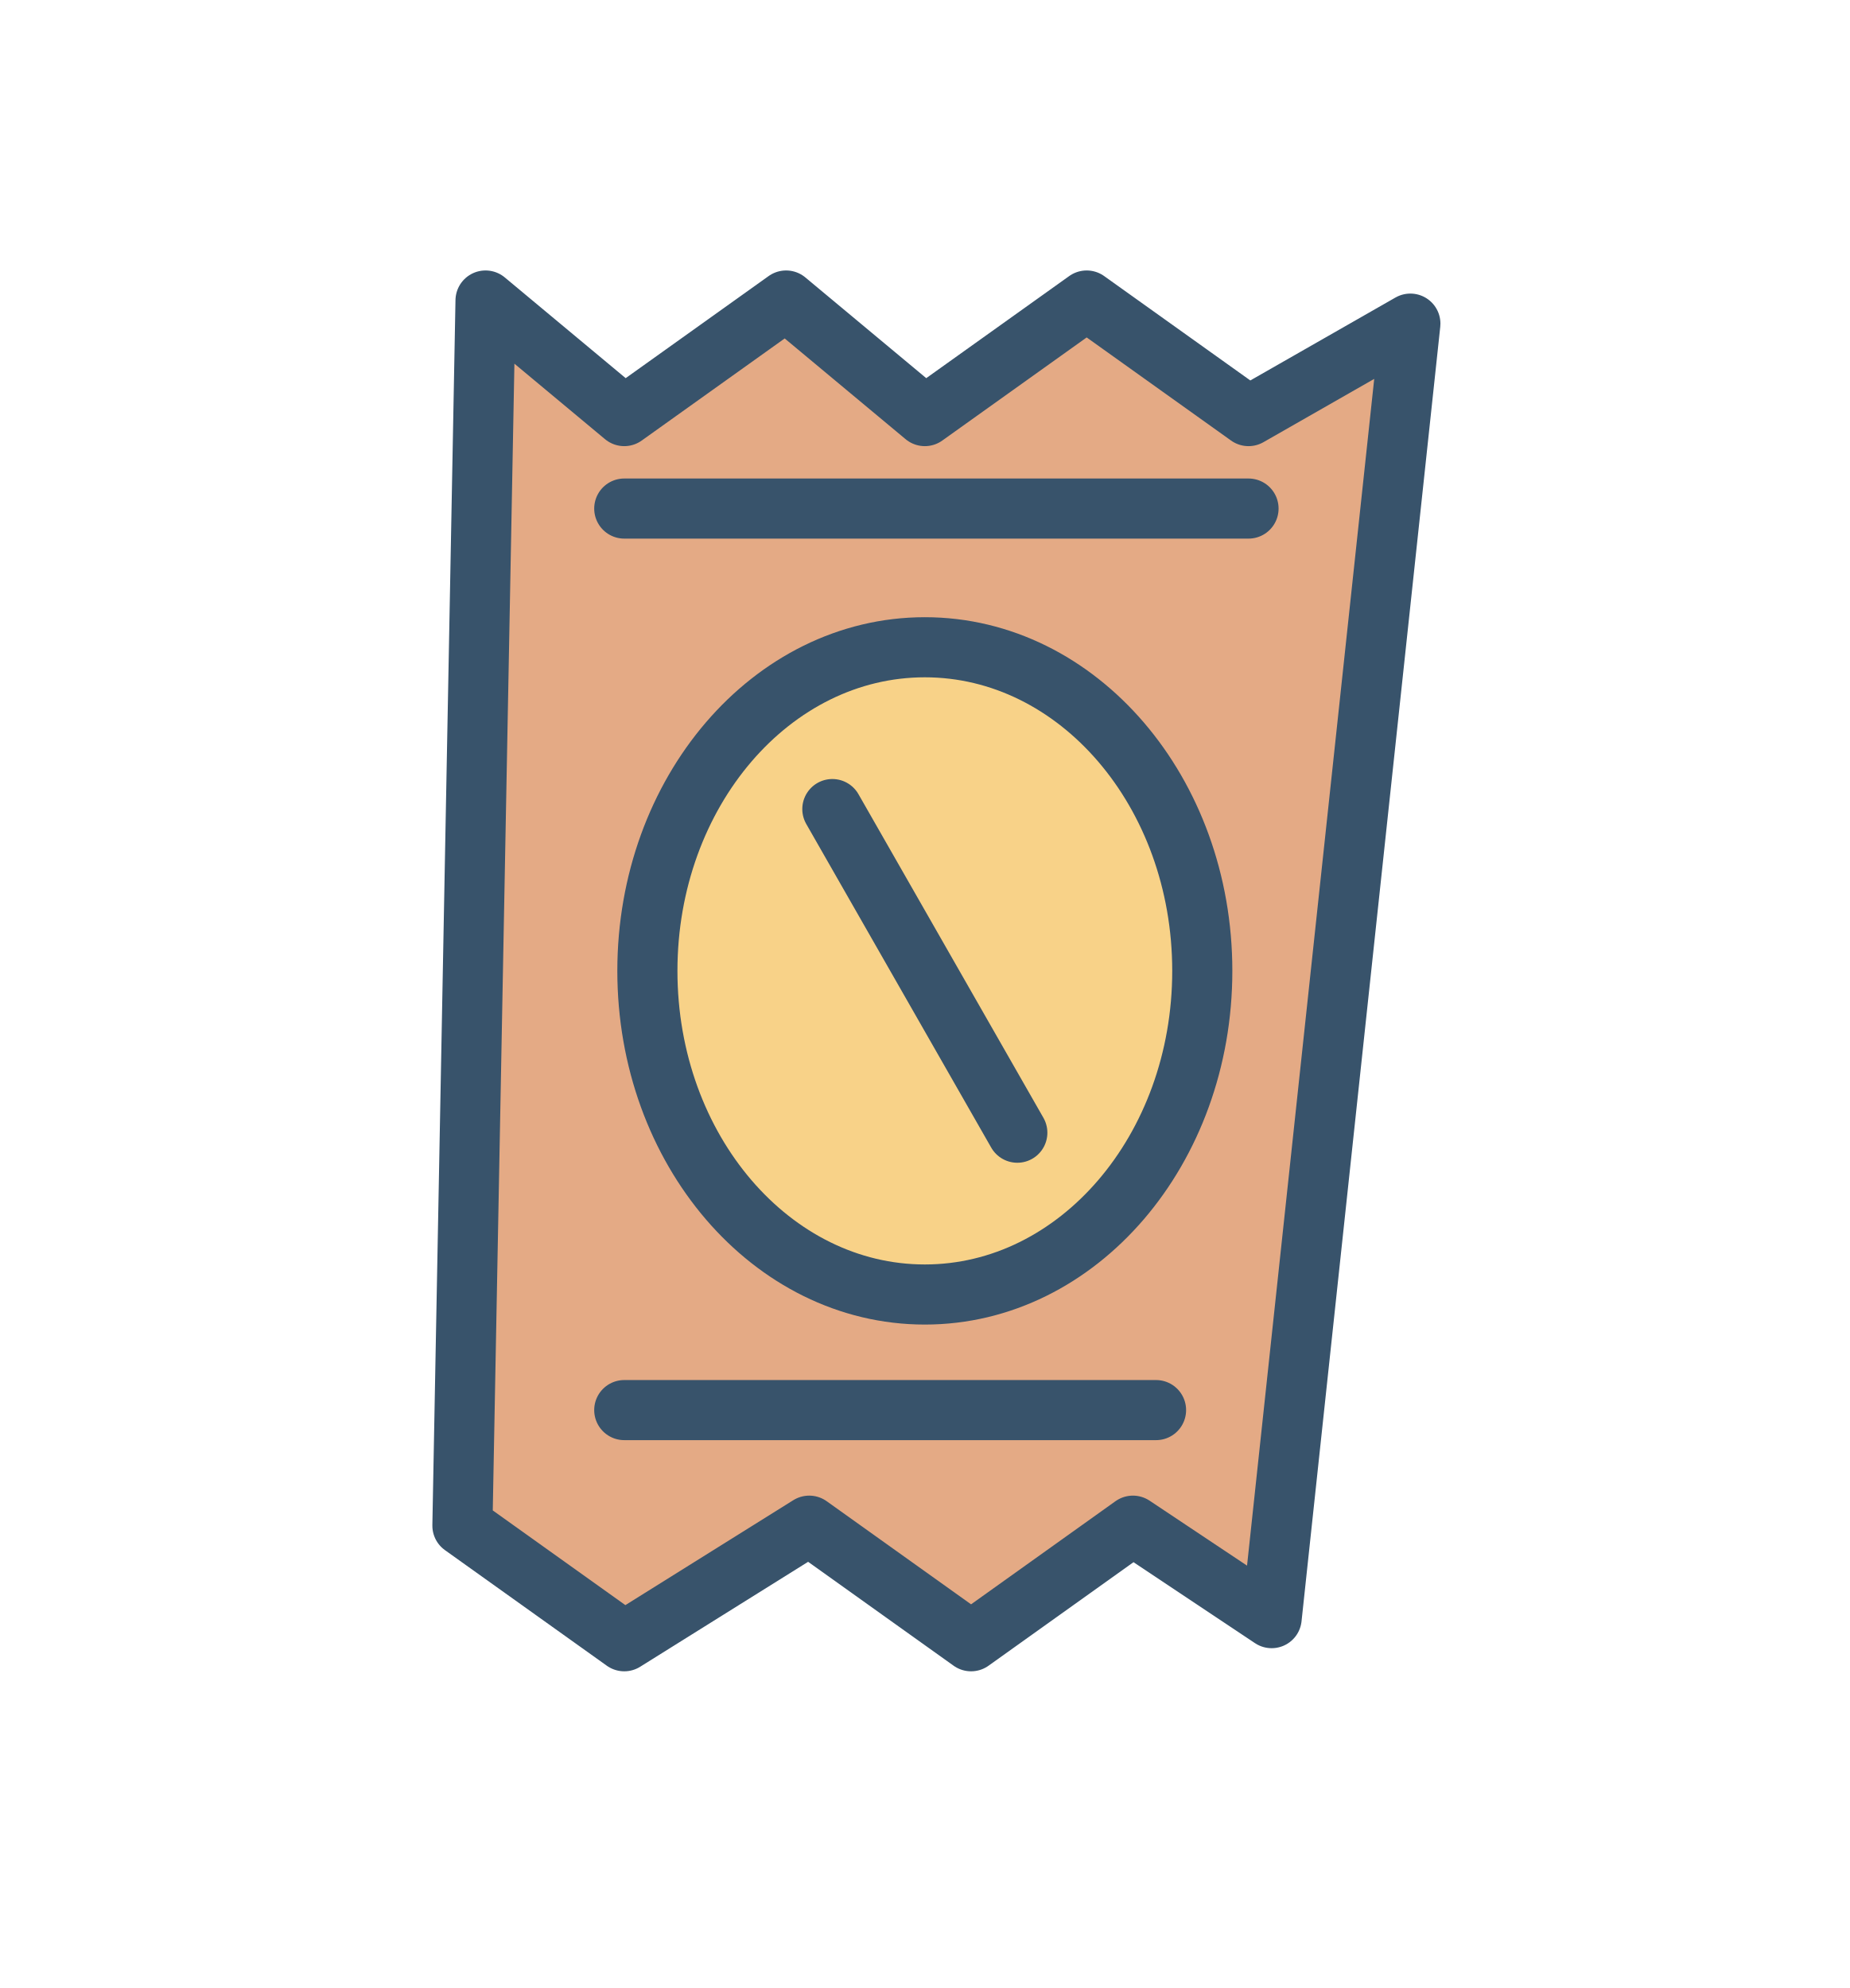
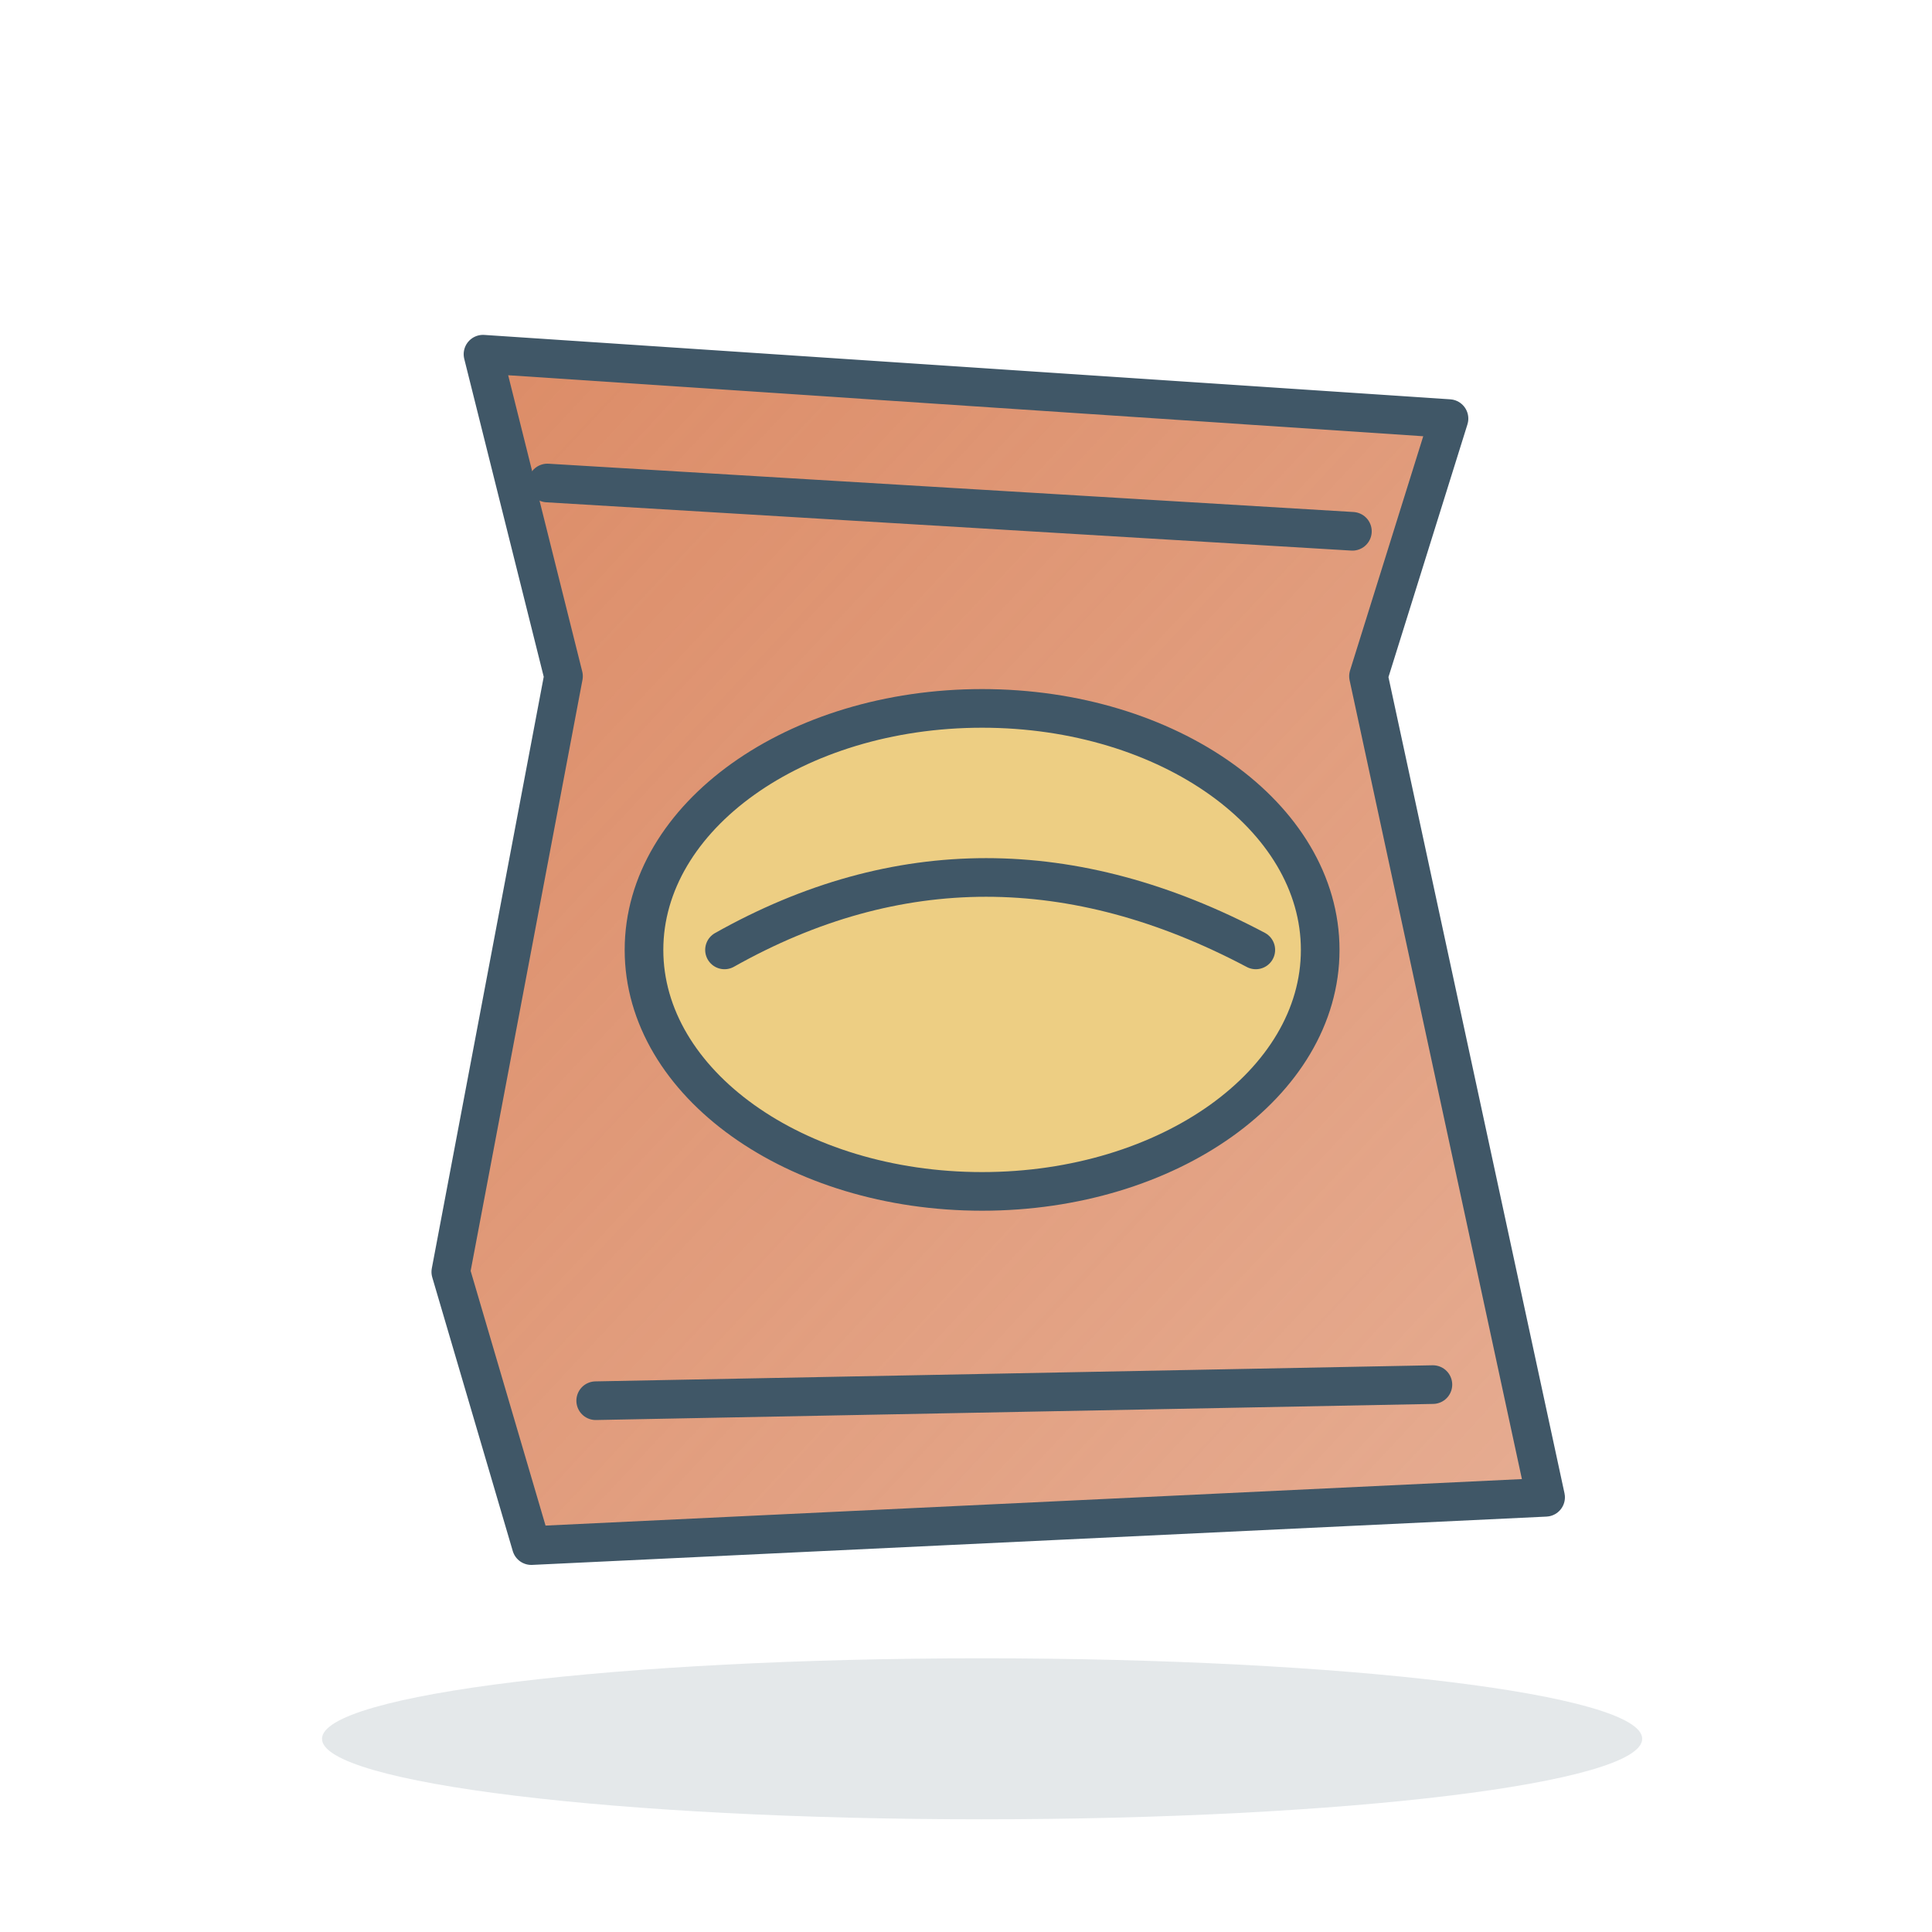
- <svg xmlns="http://www.w3.org/2000/svg" viewBox="0 0 80 86">
-   <g stroke="#38536b" stroke-width="2.6" stroke-linecap="round" stroke-linejoin="round">
-     <path d="m21 13 6 5 7-5 6 5 7-5 7 5 7-4-6 56-6-4-7 5-7-5-8 5-7-5Z" fill="#e4aa85" />
-     <ellipse cx="40" cy="42" rx="12" ry="14" fill="#f8d288" />
-     <path d="m36 35 8 14M27 22h27M27 61h23" />
+ <svg xmlns="http://www.w3.org/2000/svg" viewBox="0 0 120 120" role="img">
+   <defs>
+     <linearGradient id="body" x1="0" y1="0" x2="1" y2="1">
+       <stop stop-color="#dc8c67" />
+       <stop offset="1" stop-color="#dc8c67" stop-opacity=".72" />
+     </linearGradient>
+   </defs>
+   <ellipse cx="61" cy="108" rx="41" ry="5" fill="#183b50" opacity=".12" />
+   <g stroke="#405767" stroke-width="2.4" stroke-linecap="round" stroke-linejoin="round">
+     <path d="M30 22 90 26 85 42 96 93 33 96 28 79 35 42Z" fill="url(#body)" />
+     <path d="M34 30 84 33M37 87 89 86" fill="none" />
+     <ellipse cx="61" cy="59" rx="21" ry="15" fill="#edce83" />
+     <path d="M45 59Q61 50 78 59" fill="none" />
  </g>
</svg>
